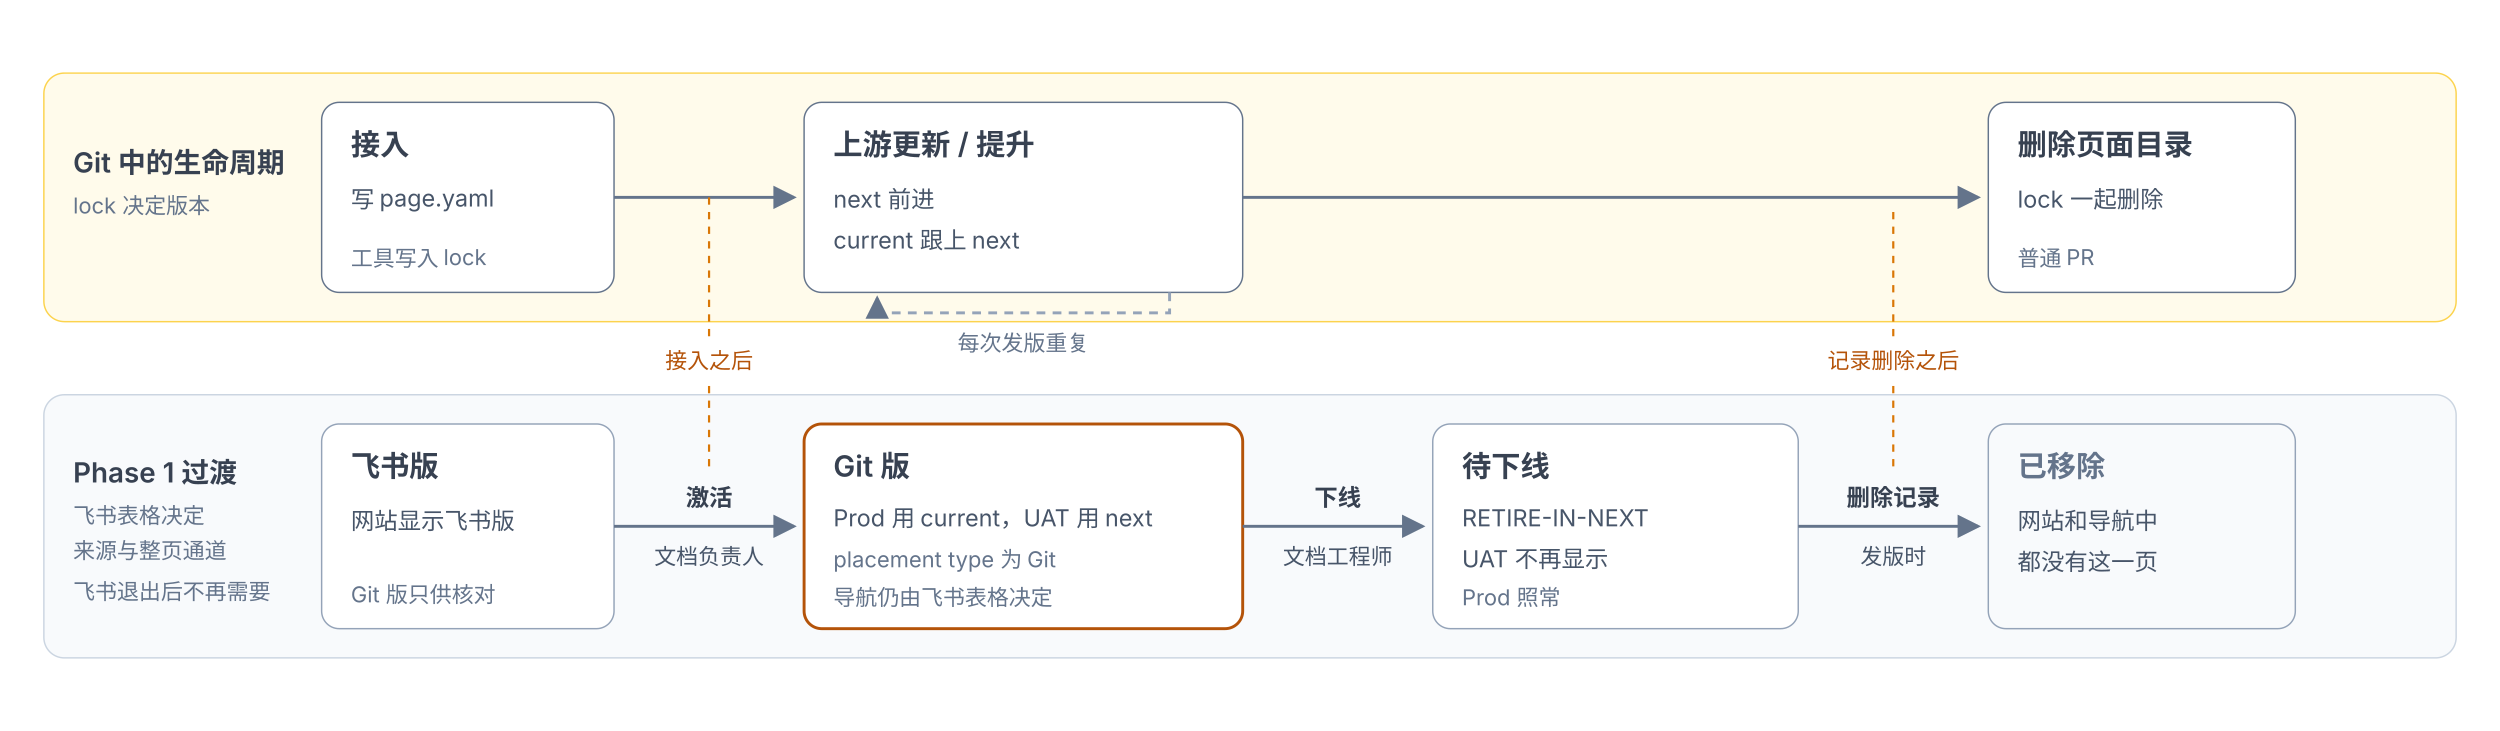
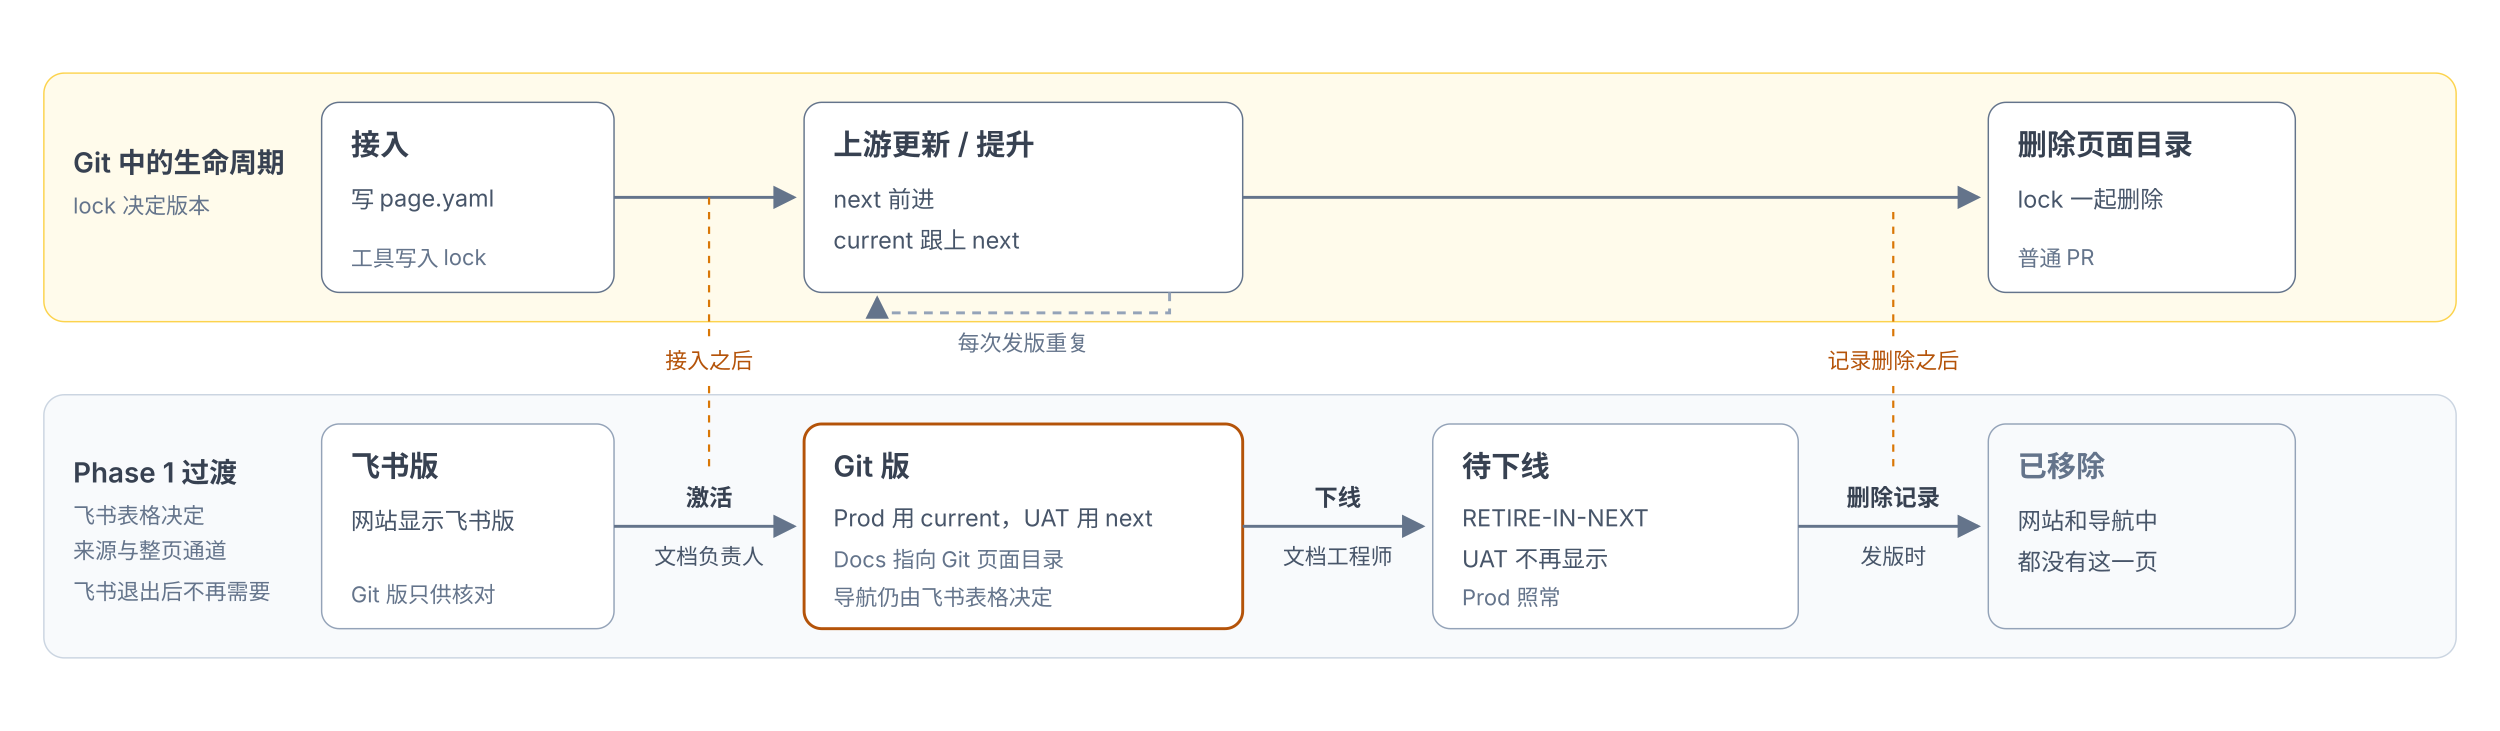
<svg xmlns="http://www.w3.org/2000/svg" width="855" height="250" viewBox="0 0 1710 500" role="img" aria-labelledby="title desc">
  <defs>
    <marker id="arrow" markerWidth="8" markerHeight="8" refX="7" refY="4" orient="auto">
      <path d="M0 0 L8 4 L0 8 Z" fill="#64748b" />
    </marker>
    <style>text{font-family:-apple-system,BlinkMacSystemFont,'PingFang SC','Microsoft YaHei',sans-serif;fill:#374151;}.lane{font-size:19px;font-weight:600;}.lanesub{font-size:15px;fill:#64748b;}.head{font-size:20px;font-weight:600;}.t{font-size:16px;fill:#475569;}.note{font-size:15px;fill:#64748b;}.lbl{font-size:15px;fill:#475569;text-anchor:middle;}.act{font-size:16px;font-weight:600;fill:#374151;text-anchor:middle;}.dep{font-size:15px;fill:#b45309;text-anchor:middle;}.edge{fill:none;stroke:#64748b;stroke-width:2;marker-end:url(#arrow);}.guide{fill:none;stroke:#d97706;stroke-width:1.5;stroke-dasharray:5 5;}</style>
  </defs>
  <rect width="1710" height="500" fill="#ffffff" />
  <rect x="30" y="50" width="1650" height="170" rx="14" fill="#fffbeb" stroke="#fcd34d" />
  <text x="50" y="118" class="lane">Git 中的生命周期</text>
  <text x="50" y="146" class="lanesub">lock 决定版本</text>
  <rect x="30" y="270" width="1650" height="180" rx="14" fill="#f8fafc" stroke="#cbd5e1" />
  <text x="50" y="330" class="lane">Phase 1 过渡</text>
  <text x="50" y="358" class="lanesub">飞书表格决定</text>
  <text x="50" y="382" class="lanesub">来源与整页通道</text>
  <text x="50" y="410" class="lanesub">飞书退出后不再需要</text>
  <rect x="220" y="70" width="200" height="130" rx="12" fill="#ffffff" stroke="#64748b" />
  <text x="240" y="106" class="head">接入</text>
  <text x="240" y="142" class="t">写 page.yaml</text>
  <text x="240" y="182" class="note">工具写入 lock</text>
  <rect x="550" y="70" width="300" height="130" rx="12" fill="#ffffff" stroke="#64748b" />
  <text x="570" y="106" class="head">上游更新 / 提升</text>
  <text x="570" y="142" class="t">next 前进</text>
  <text x="570" y="170" class="t">current 跟上 next</text>
  <rect x="1360" y="70" width="210" height="130" rx="12" fill="#ffffff" stroke="#64748b" />
  <text x="1380" y="106" class="head">删除页面目录</text>
  <text x="1380" y="142" class="t">lock 一起删除</text>
  <text x="1380" y="182" class="note">普通 PR</text>
  <path class="edge" d="M420 135 H543" />
  <path class="edge" d="M850 135 H1353" />
  <path d="M800 200 v14 h-200 v-10" fill="none" stroke="#94a3b8" stroke-width="2" stroke-dasharray="6 5" marker-end="url(#arrow)" />
  <text x="700" y="240" class="lbl" style="fill:#64748b">每次发版重复</text>
  <rect x="220" y="290" width="200" height="140" rx="12" fill="#ffffff" stroke="#94a3b8" />
  <text x="240" y="326" class="head">飞书版</text>
  <text x="240" y="362" class="t">网站显示飞书版</text>
  <text x="240" y="412" class="note">Git 版只供核对</text>
  <rect x="550" y="290" width="300" height="140" rx="12" fill="#ffffff" stroke="#b45309" stroke-width="2" />
  <text x="570" y="326" class="head">Git 版</text>
  <text x="570" y="360" class="t">Prod 用 current，UAT 用 next</text>
-   <text x="570" y="388" class="note">placement type 为 Git</text>
+   <text x="570" y="388" class="note">Docs 指向 Git 页面目录</text>
  <text x="570" y="414" class="note">导航仍由飞书表格决定</text>
  <rect x="980" y="290" width="250" height="140" rx="12" fill="#ffffff" stroke="#94a3b8" />
  <text x="1000" y="326" class="head">待下线</text>
  <text x="1000" y="360" class="t">RETIRE-IN-NEXT</text>
  <text x="1000" y="388" class="t">UAT 不再显示</text>
  <text x="1000" y="414" class="note">Prod 照常</text>
  <rect x="1360" y="290" width="210" height="140" rx="12" fill="#f8fafc" stroke="#94a3b8" />
  <text x="1380" y="326" class="head" style="fill:#64748b">已移除</text>
  <text x="1380" y="362" class="t">网站和导航中</text>
  <text x="1380" y="390" class="t">都没有这一页</text>
  <path class="edge" d="M420 360 H543" />
  <text x="485" y="346" class="act">激活</text>
  <text x="485" y="386" class="lbl">文档负责人</text>
  <path class="edge" d="M850 360 H973" />
  <text x="915" y="346" class="act">下线</text>
  <text x="915" y="386" class="lbl">文档工程师</text>
  <path class="edge" d="M1230 360 H1353" />
  <text x="1295" y="346" class="act">删除记录</text>
  <text x="1295" y="386" class="lbl">发版时</text>
  <path class="guide" d="M485 135 V232 M485 264 V322" />
  <text x="485" y="252" class="dep">接入之后</text>
  <path class="guide" d="M1295 145 V232 M1295 264 V322" />
  <text x="1295" y="252" class="dep">记录删除之后</text>
</svg>
